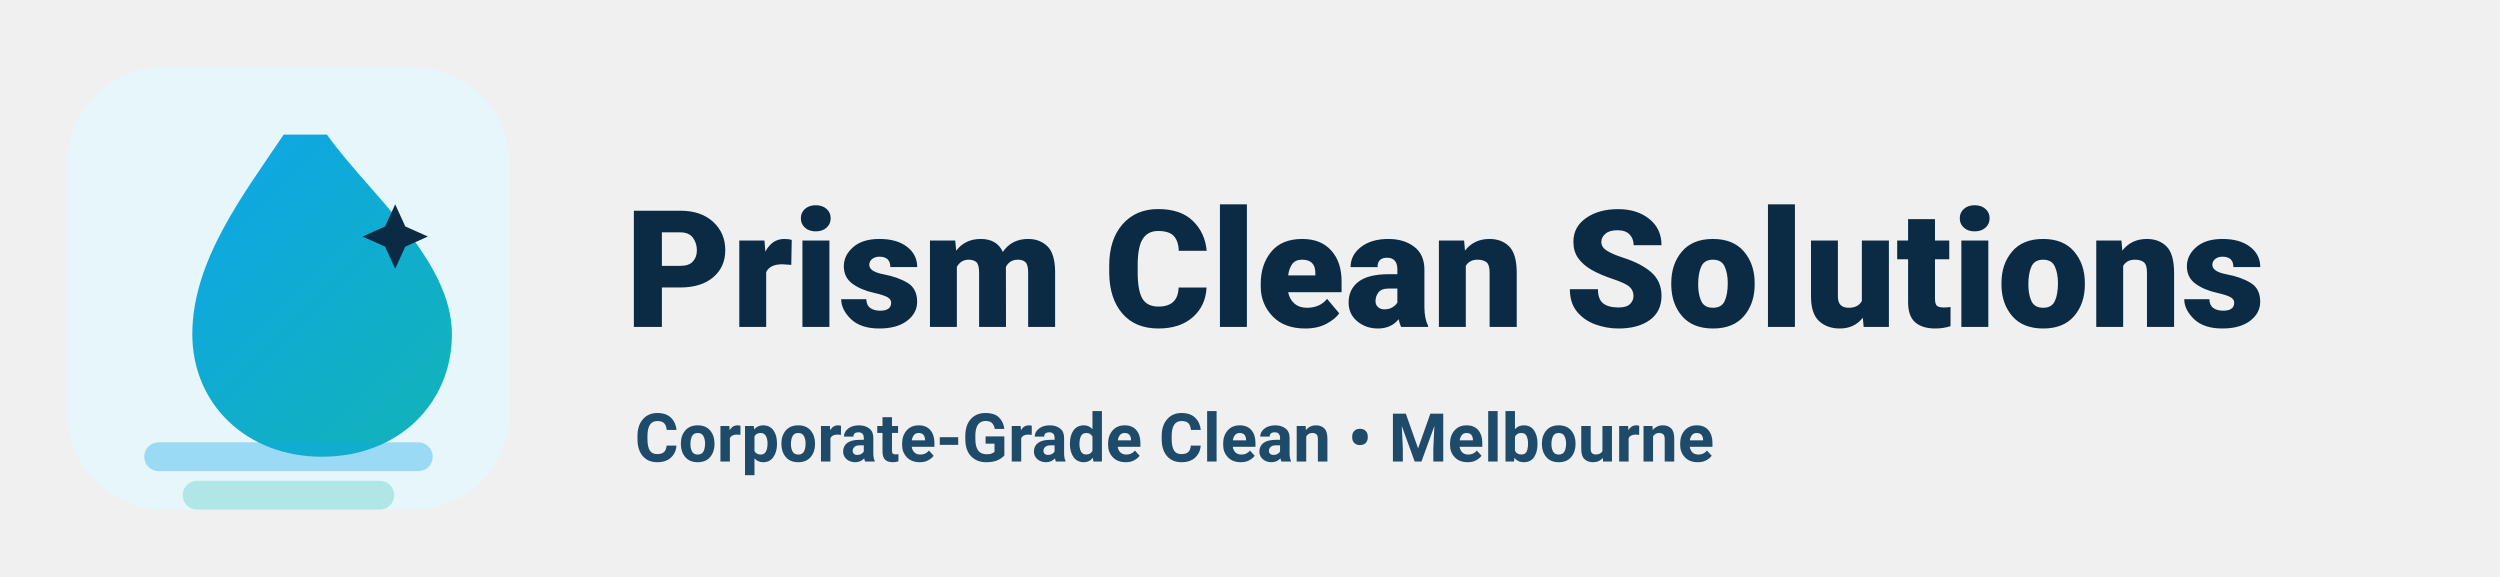
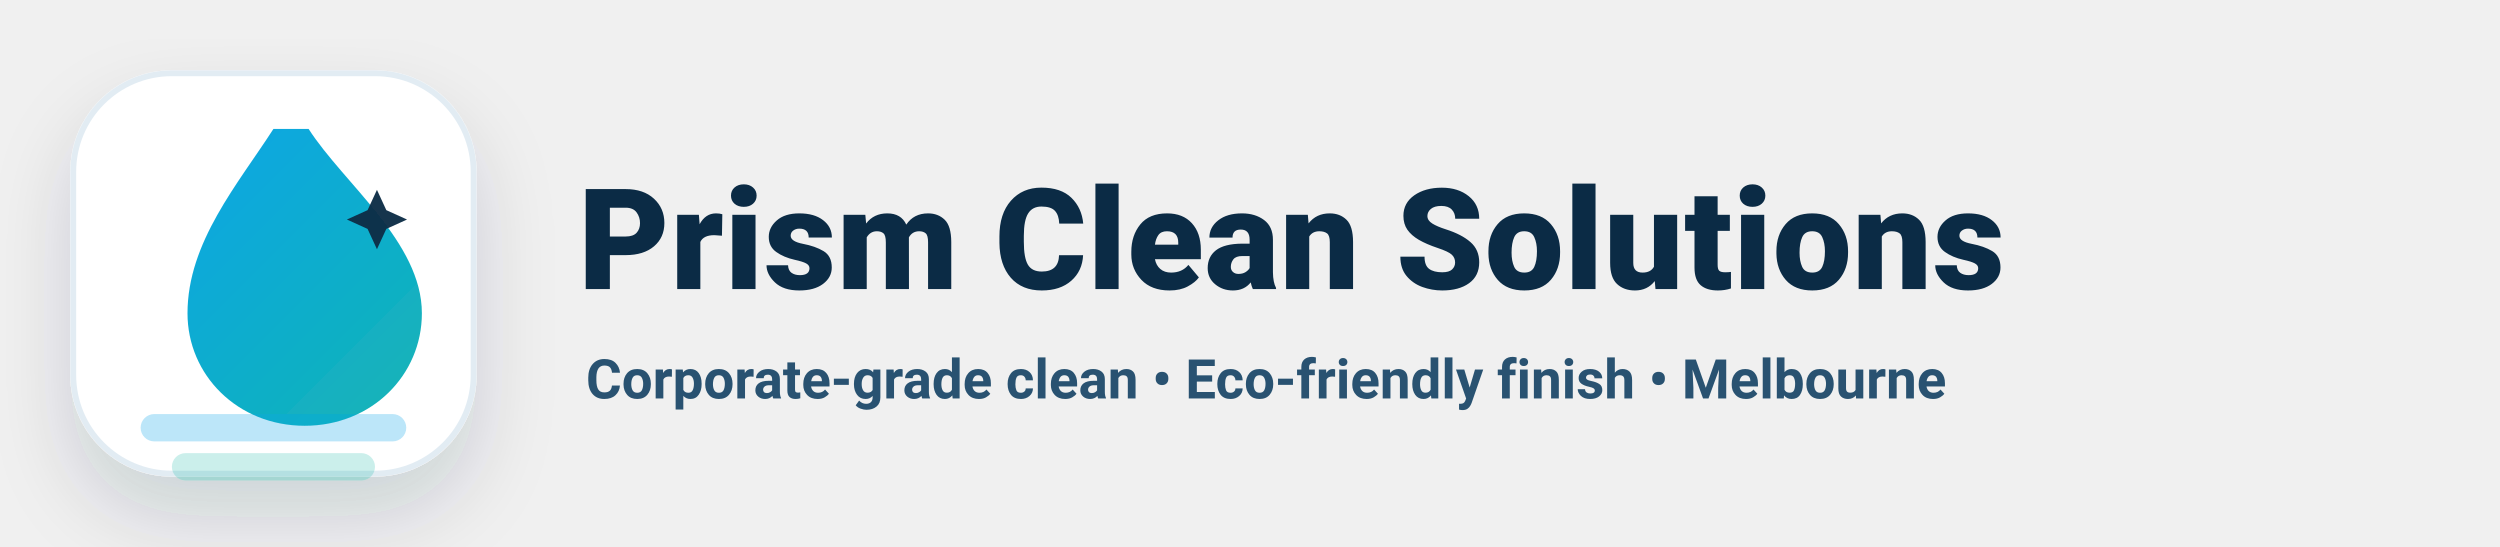
- <svg xmlns="http://www.w3.org/2000/svg" width="520" height="120" viewBox="0 0 520 120" fill="none">
+ <svg xmlns="http://www.w3.org/2000/svg" width="640" height="140" viewBox="0 0 640 140" fill="none" role="img" aria-label="Prism Clean Solutions">
  <defs>
-     <linearGradient id="g" x1="20" y1="20" x2="100" y2="100" gradientUnits="userSpaceOnUse">
+     <linearGradient id="grad" x1="18" y1="18" x2="110" y2="110" gradientUnits="userSpaceOnUse">
      <stop stop-color="#0EA5E9" />
      <stop offset="1" stop-color="#14B8A6" />
    </linearGradient>
+     <filter id="shadow" x="-20%" y="-20%" width="140%" height="140%">
+       <feDropShadow dx="0" dy="10" stdDeviation="10" flood-color="#0B2B45" flood-opacity="0.15" />
+     </filter>
  </defs>
-   <g transform="translate(14,14)">
-     <rect x="0" y="0" width="92" height="92" rx="20" fill="#E6F6FB" />
-     <path d="M45 14C37 26 26 40 26 55.5C26 70 37.2 81 53 81C68.8 81 80 70 80 55.5C80 40 62.5 26 54 14H45Z" fill="url(#g)" />
-     <path d="M68.2 28.5l2.1 4.6 4.7 2.1-4.7 2.1-2.1 4.6-2.1-4.6-4.7-2.1 4.7-2.1 2.1-4.6z" fill="#0B2B45" />
-     <rect x="16" y="78" width="60" height="6" rx="3" fill="#0EA5E9" opacity="0.35" />
-     <rect x="24" y="86" width="44" height="6" rx="3" fill="#14B8A6" opacity="0.25" />
+   <g transform="translate(18,18)" filter="url(#shadow)">
+     <rect x="0" y="0" width="104" height="104" rx="26" fill="#FFFFFF" />
+     <rect x="0.75" y="0.75" width="102.5" height="102.5" rx="25.25" stroke="#E2ECF3" stroke-width="1.5" />
+     <path d="M52 15C43 29 30 44 30 62.2C30 78 42.8 91 60 91C77.2 91 90 78 90 62.2C90 44 70 29 61 15H52Z" fill="url(#grad)" />
+     <path d="M78.5 30.6l2.4 5.2 5.3 2.4-5.3 2.4-2.4 5.2-2.4-5.2-5.3-2.4 5.3-2.4 2.4-5.2z" fill="#0B2B45" opacity="0.95" />
+     <rect x="18" y="88" width="68" height="7" rx="3.5" fill="#0EA5E9" opacity="0.28" />
+     <rect x="26" y="98" width="52" height="7" rx="3.5" fill="#14B8A6" opacity="0.22" />
  </g>
-   <g transform="translate(130,42)">
-     <text x="0" y="26" font-family="system-ui,Segoe UI,Roboto,Helvetica,Arial" font-size="34" font-weight="800" fill="#0B2B45">Prism Clean Solutions</text>
-     <text x="2" y="54" font-family="system-ui,Segoe UI,Roboto,Helvetica,Arial" font-size="14" font-weight="600" fill="#1F4B6B">Corporate‑Grade Clean • Melbourne</text>
+   <g transform="translate(148,44)">
+     <text x="0" y="30" font-family="ui-sans-serif, system-ui, -apple-system, Segoe UI, Roboto, Helvetica, Arial" font-size="36" font-weight="850" fill="#0B2B45" letter-spacing="0.2">Prism Clean Solutions</text>
+     <text x="2" y="58" font-family="ui-sans-serif, system-ui, -apple-system, Segoe UI, Roboto, Helvetica, Arial" font-size="14" font-weight="650" fill="#1F4B6B" opacity="0.95">Corporate-grade clean • Eco-friendly finish • Melbourne</text>
  </g>
</svg>
